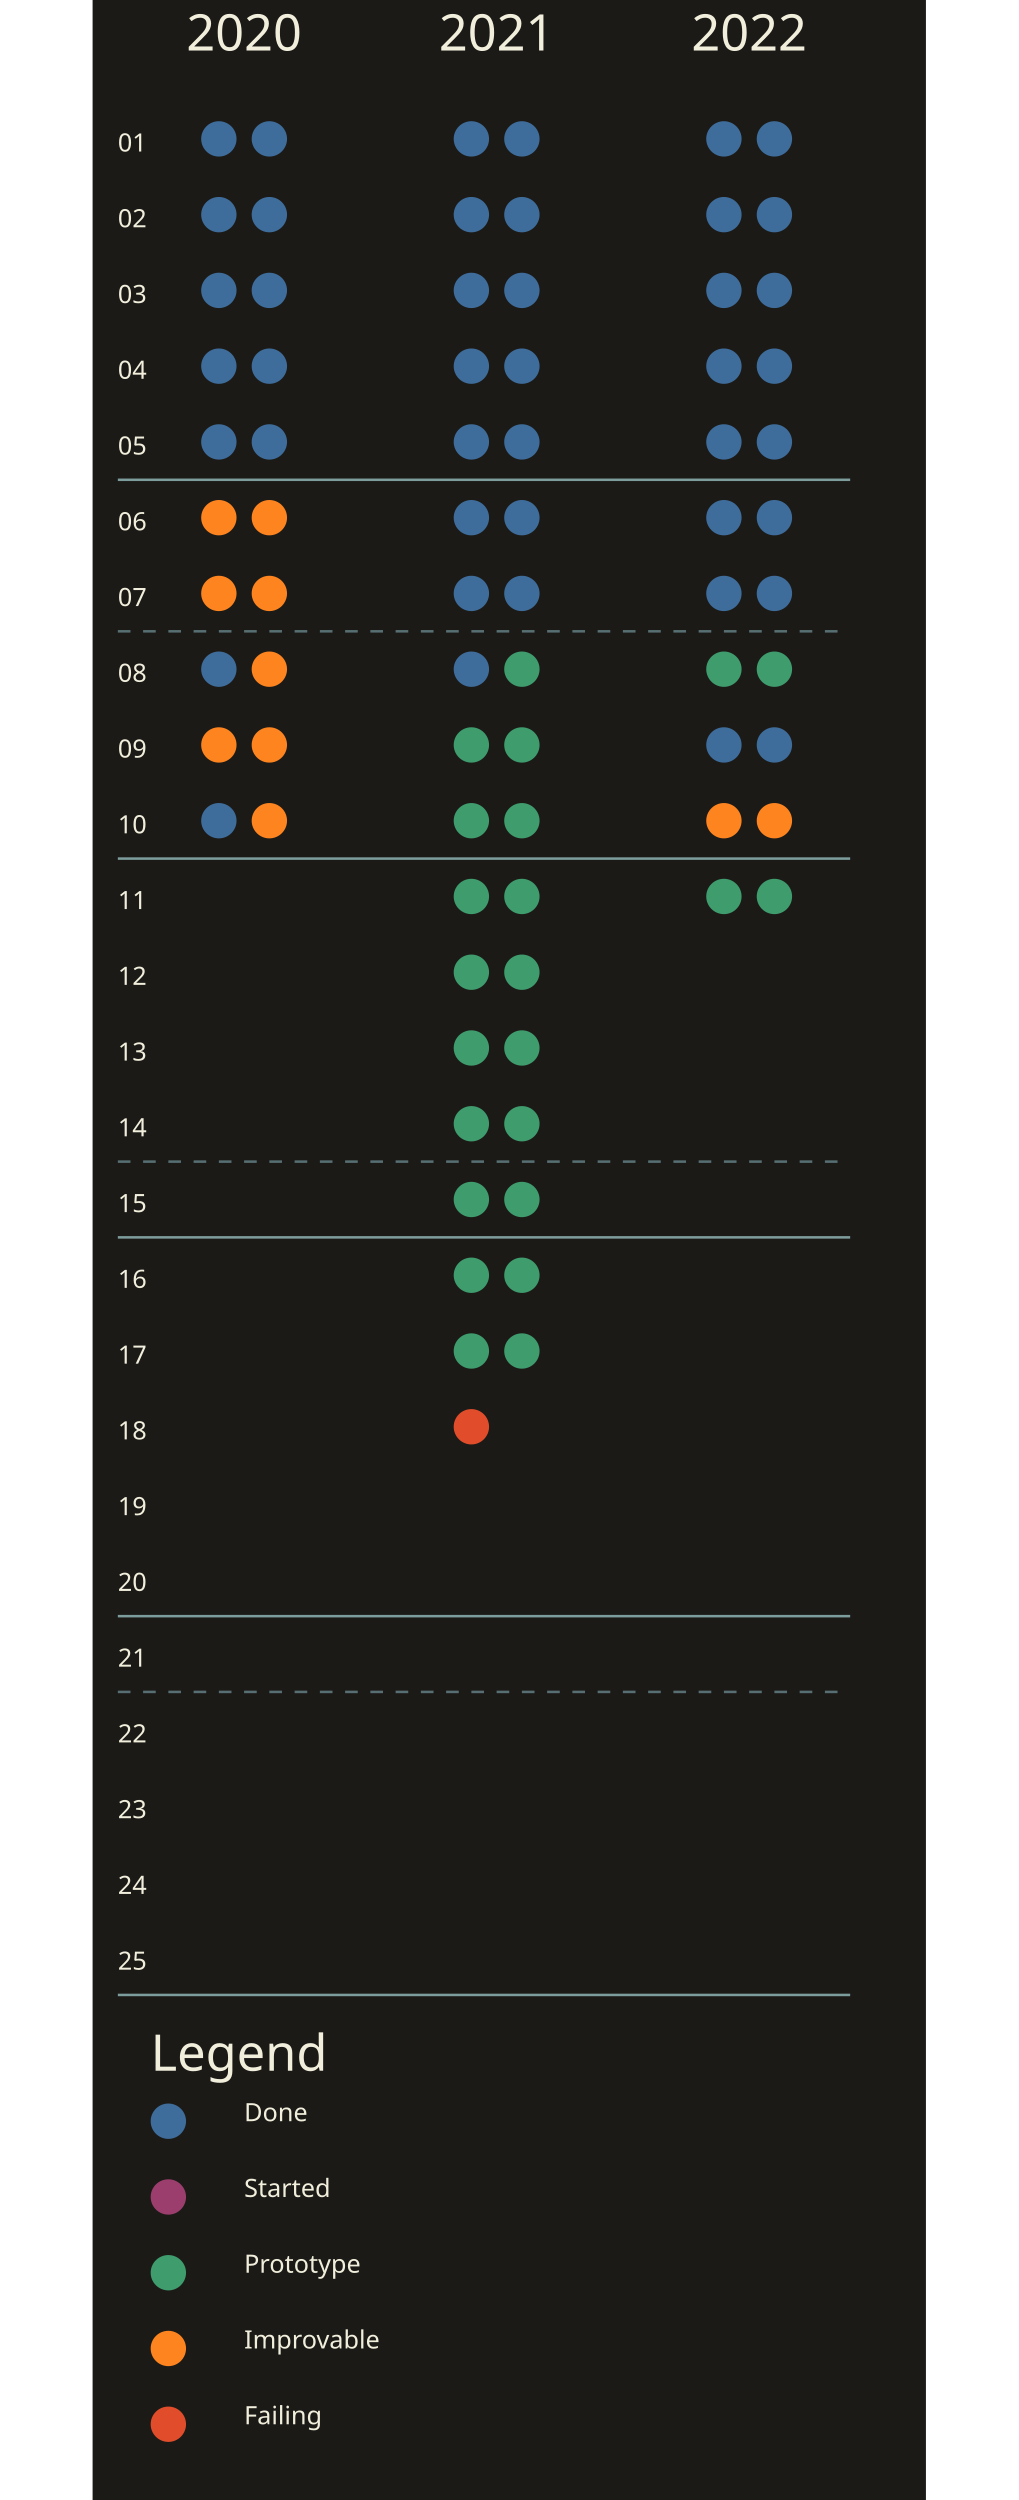
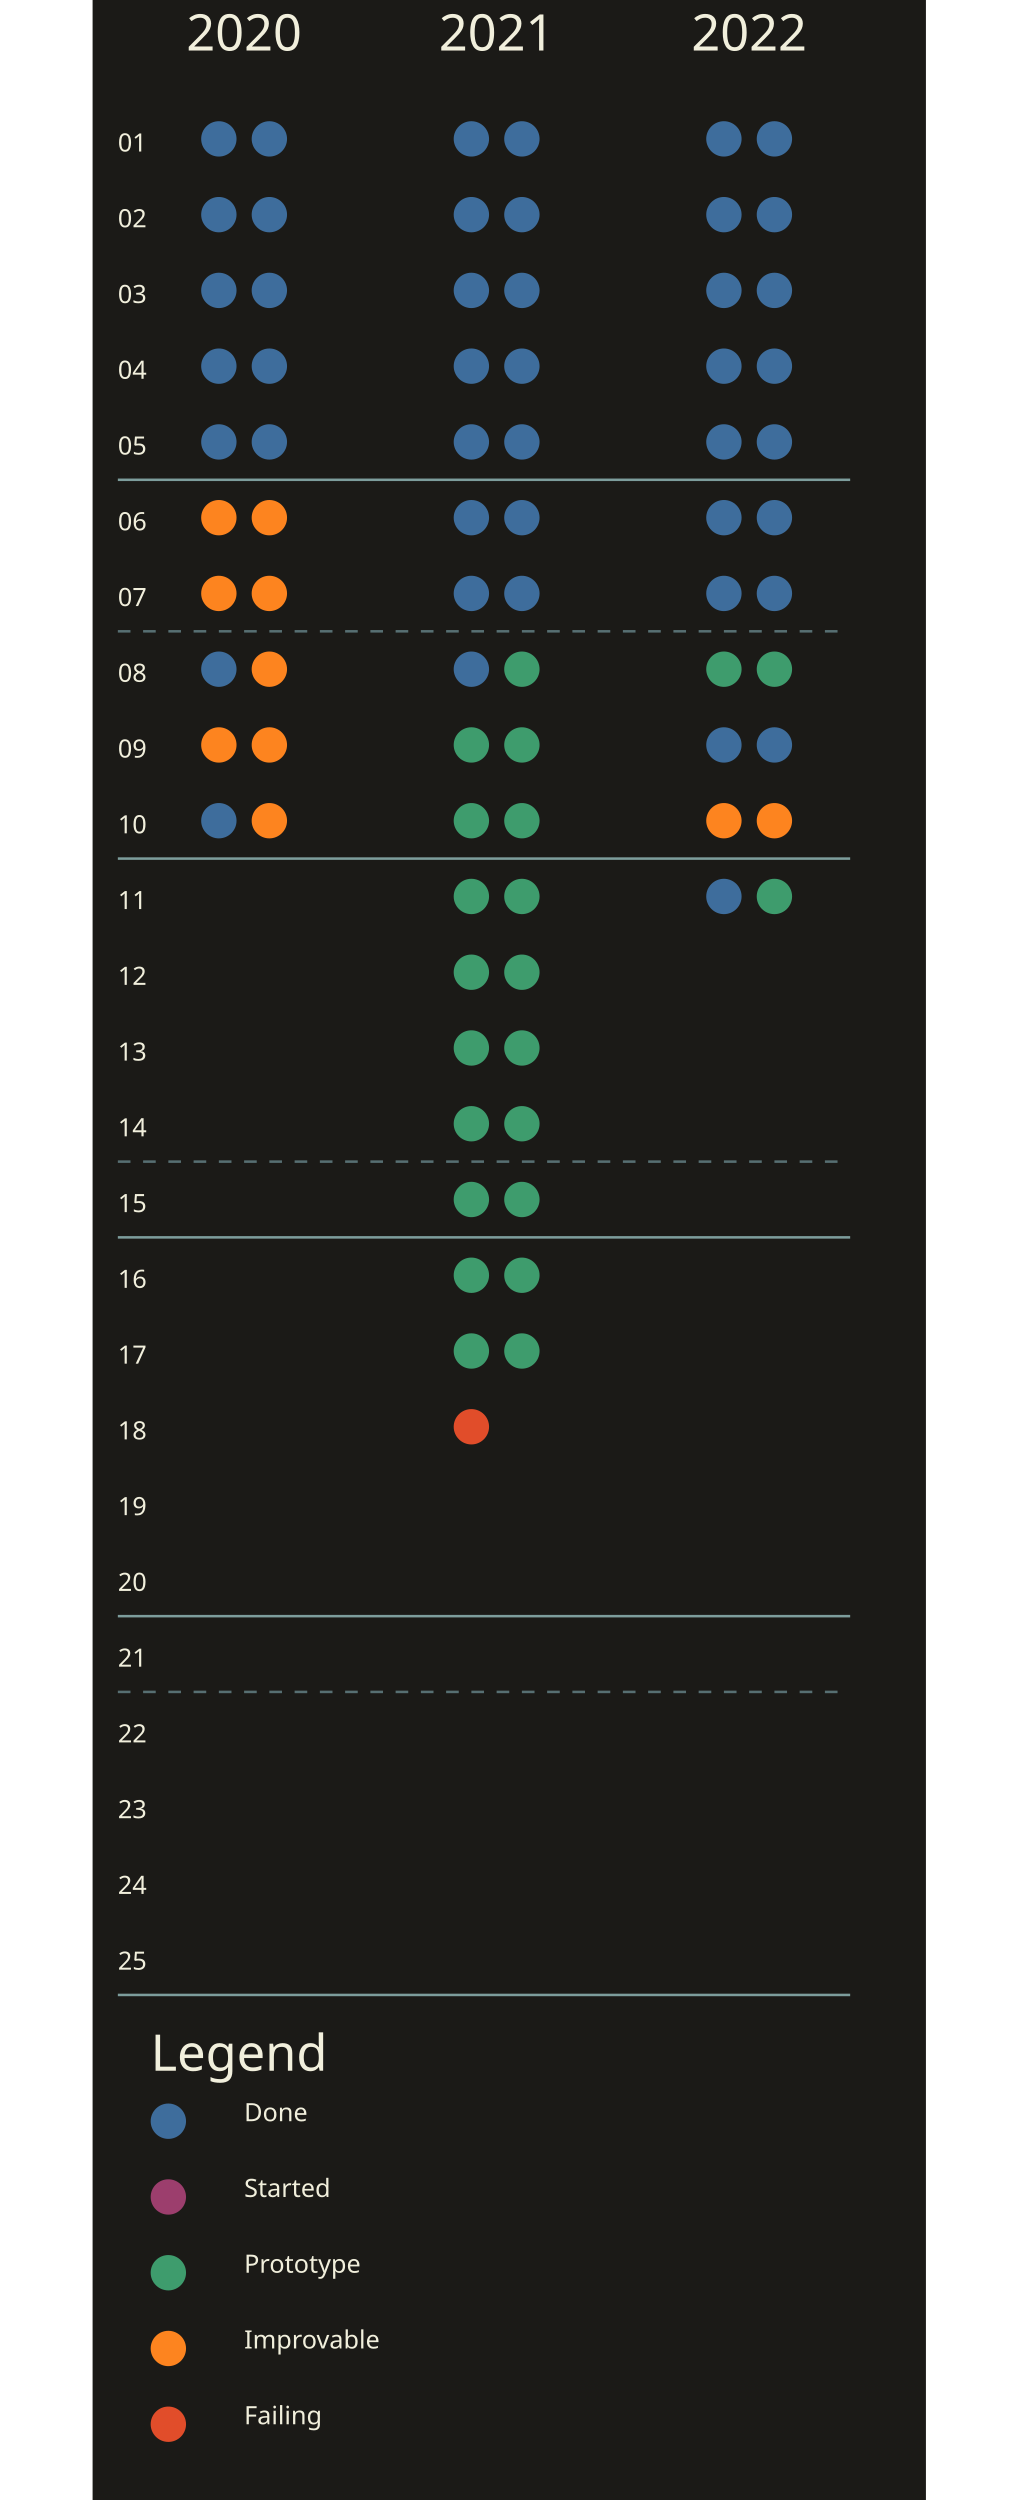
<svg xmlns="http://www.w3.org/2000/svg" height="810" style="font-family: 'Recursive', sans-serif;" viewBox="0 0 330 990" width="330">
  <defs>
    <style>
@font-face {
    font-family: 'Recursive';
    src: url('https://fonts.googleapis.com/css2?family=Recursive:wght,CASL@500,1&amp;display=swap');
  }
</style>
  </defs>
  <rect fill="#1b1a17" height="100%" width="100%" />
  <text fill="#F1EFDC" font-size="20" text-anchor="middle" x="60" y="20">
2020
</text>
  <circle cx="50" cy="55" fill="#3e6d9c" r="7" />
  <circle cx="70" cy="55" fill="#3e6d9c" r="7" />
  <circle cx="50" cy="85" fill="#3e6d9c" r="7" />
  <circle cx="70" cy="85" fill="#3e6d9c" r="7" />
  <circle cx="50" cy="115" fill="#3e6d9c" r="7" />
  <circle cx="70" cy="115" fill="#3e6d9c" r="7" />
  <circle cx="50" cy="145" fill="#3e6d9c" r="7" />
  <circle cx="70" cy="145" fill="#3e6d9c" r="7" />
  <circle cx="50" cy="175" fill="#3e6d9c" r="7" />
  <circle cx="70" cy="175" fill="#3e6d9c" r="7" />
  <circle cx="50" cy="205" fill="#fd841f" r="7" />
  <circle cx="70" cy="205" fill="#fd841f" r="7" />
  <circle cx="50" cy="235" fill="#fd841f" r="7" />
  <circle cx="70" cy="235" fill="#fd841f" r="7" />
  <circle cx="50" cy="265" fill="#3e6d9c" r="7" />
  <circle cx="70" cy="265" fill="#fd841f" r="7" />
  <circle cx="50" cy="295" fill="#fd841f" r="7" />
  <circle cx="70" cy="295" fill="#fd841f" r="7" />
  <circle cx="50" cy="325" fill="#3e6d9c" r="7" />
  <circle cx="70" cy="325" fill="#fd841f" r="7" />
  <text fill="#F1EFDC" font-size="20" text-anchor="middle" x="160" y="20">
2021
</text>
  <circle cx="150" cy="55" fill="#3e6d9c" r="7" />
  <circle cx="170" cy="55" fill="#3e6d9c" r="7" />
  <circle cx="150" cy="85" fill="#3e6d9c" r="7" />
  <circle cx="170" cy="85" fill="#3e6d9c" r="7" />
  <circle cx="150" cy="115" fill="#3e6d9c" r="7" />
  <circle cx="170" cy="115" fill="#3e6d9c" r="7" />
  <circle cx="150" cy="145" fill="#3e6d9c" r="7" />
  <circle cx="170" cy="145" fill="#3e6d9c" r="7" />
  <circle cx="150" cy="175" fill="#3e6d9c" r="7" />
  <circle cx="170" cy="175" fill="#3e6d9c" r="7" />
  <circle cx="150" cy="205" fill="#3e6d9c" r="7" />
  <circle cx="170" cy="205" fill="#3e6d9c" r="7" />
  <circle cx="150" cy="235" fill="#3e6d9c" r="7" />
  <circle cx="170" cy="235" fill="#3e6d9c" r="7" />
  <circle cx="150" cy="265" fill="#3e6d9c" r="7" />
  <circle cx="170" cy="265" fill="#3e9c6d" r="7" />
  <circle cx="150" cy="295" fill="#3e9c6d" r="7" />
  <circle cx="170" cy="295" fill="#3e9c6d" r="7" />
  <circle cx="150" cy="325" fill="#3e9c6d" r="7" />
  <circle cx="170" cy="325" fill="#3e9c6d" r="7" />
  <circle cx="150" cy="355" fill="#3e9c6d" r="7" />
  <circle cx="170" cy="355" fill="#3e9c6d" r="7" />
  <circle cx="150" cy="385" fill="#3e9c6d" r="7" />
  <circle cx="170" cy="385" fill="#3e9c6d" r="7" />
  <circle cx="150" cy="415" fill="#3e9c6d" r="7" />
  <circle cx="170" cy="415" fill="#3e9c6d" r="7" />
  <circle cx="150" cy="445" fill="#3e9c6d" r="7" />
  <circle cx="170" cy="445" fill="#3e9c6d" r="7" />
  <circle cx="150" cy="475" fill="#3e9c6d" r="7" />
  <circle cx="170" cy="475" fill="#3e9c6d" r="7" />
  <circle cx="150" cy="505" fill="#3e9c6d" r="7" />
  <circle cx="170" cy="505" fill="#3e9c6d" r="7" />
  <circle cx="150" cy="535" fill="#3e9c6d" r="7" />
  <circle cx="170" cy="535" fill="#3e9c6d" r="7" />
  <circle cx="150" cy="565" fill="#e14d2a" r="7" />
  <text fill="#F1EFDC" font-size="20" text-anchor="middle" x="260" y="20">
2022
</text>
  <circle cx="250" cy="55" fill="#3e6d9c" r="7" />
  <circle cx="270" cy="55" fill="#3e6d9c" r="7" />
  <circle cx="250" cy="85" fill="#3e6d9c" r="7" />
  <circle cx="270" cy="85" fill="#3e6d9c" r="7" />
  <circle cx="250" cy="115" fill="#3e6d9c" r="7" />
  <circle cx="270" cy="115" fill="#3e6d9c" r="7" />
  <circle cx="250" cy="145" fill="#3e6d9c" r="7" />
  <circle cx="270" cy="145" fill="#3e6d9c" r="7" />
  <circle cx="250" cy="175" fill="#3e6d9c" r="7" />
  <circle cx="270" cy="175" fill="#3e6d9c" r="7" />
  <circle cx="250" cy="205" fill="#3e6d9c" r="7" />
  <circle cx="270" cy="205" fill="#3e6d9c" r="7" />
  <circle cx="250" cy="235" fill="#3e6d9c" r="7" />
  <circle cx="270" cy="235" fill="#3e6d9c" r="7" />
  <circle cx="250" cy="265" fill="#3e9c6d" r="7" />
  <circle cx="270" cy="265" fill="#3e9c6d" r="7" />
  <circle cx="250" cy="295" fill="#3e6d9c" r="7" />
  <circle cx="270" cy="295" fill="#3e6d9c" r="7" />
  <circle cx="250" cy="325" fill="#fd841f" r="7" />
  <circle cx="270" cy="325" fill="#fd841f" r="7" />
-   <circle cx="250" cy="355" fill="#3e9c6d" r="7" />
+   <circle cx="250" cy="355" fill="#3e6d9c" r="7" />
  <circle cx="270" cy="355" fill="#3e9c6d" r="7" />
  <text fill="#F1EFDC" font-size="10" x="10" y="60">
01
</text>
  <text fill="#F1EFDC" font-size="10" x="10" y="90">
02
</text>
  <text fill="#F1EFDC" font-size="10" x="10" y="120">
03
</text>
  <text fill="#F1EFDC" font-size="10" x="10" y="150">
04
</text>
  <text fill="#F1EFDC" font-size="10" x="10" y="180">
05
</text>
  <line stroke="#7D9D9C" x1="10" x2="300" y1="190" y2="190" />
  <text fill="#F1EFDC" font-size="10" x="10" y="210">
06
</text>
  <text fill="#F1EFDC" font-size="10" x="10" y="240">
07
</text>
  <line stroke="#576F72" stroke-dasharray="5,5" x1="10" x2="300" y1="250" y2="250" />
  <text fill="#F1EFDC" font-size="10" x="10" y="270">
08
</text>
  <text fill="#F1EFDC" font-size="10" x="10" y="300">
09
</text>
  <text fill="#F1EFDC" font-size="10" x="10" y="330">
10
</text>
  <line stroke="#7D9D9C" x1="10" x2="300" y1="340" y2="340" />
  <text fill="#F1EFDC" font-size="10" x="10" y="360">
11
</text>
  <text fill="#F1EFDC" font-size="10" x="10" y="390">
12
</text>
  <text fill="#F1EFDC" font-size="10" x="10" y="420">
13
</text>
  <text fill="#F1EFDC" font-size="10" x="10" y="450">
14
</text>
  <line stroke="#576F72" stroke-dasharray="5,5" x1="10" x2="300" y1="460" y2="460" />
  <text fill="#F1EFDC" font-size="10" x="10" y="480">
15
</text>
  <line stroke="#7D9D9C" x1="10" x2="300" y1="490" y2="490" />
  <text fill="#F1EFDC" font-size="10" x="10" y="510">
16
</text>
  <text fill="#F1EFDC" font-size="10" x="10" y="540">
17
</text>
  <text fill="#F1EFDC" font-size="10" x="10" y="570">
18
</text>
  <text fill="#F1EFDC" font-size="10" x="10" y="600">
19
</text>
  <text fill="#F1EFDC" font-size="10" x="10" y="630">
20
</text>
  <line stroke="#7D9D9C" x1="10" x2="300" y1="640" y2="640" />
  <text fill="#F1EFDC" font-size="10" x="10" y="660">
21
</text>
  <line stroke="#576F72" stroke-dasharray="5,5" x1="10" x2="300" y1="670" y2="670" />
  <text fill="#F1EFDC" font-size="10" x="10" y="690">
22
</text>
  <text fill="#F1EFDC" font-size="10" x="10" y="720">
23
</text>
  <text fill="#F1EFDC" font-size="10" x="10" y="750">
24
</text>
  <text fill="#F1EFDC" font-size="10" x="10" y="780">
25
</text>
  <line stroke="#7D9D9C" x1="10" x2="300" y1="790" y2="790" />
  <text fill="#F1EFDC" font-size="20" text-anchor="left" x="23" y="820">
Legend
</text>
  <circle cx="30" cy="840" fill="#3e6d9c" r="7" />
  <text fill="#F1EFDC" font-size="10" x="60" y="840">

Done

</text>
  <circle cx="30" cy="870" fill="#9c3e6d" r="7" />
  <text fill="#F1EFDC" font-size="10" x="60" y="870">

Started

</text>
  <circle cx="30" cy="900" fill="#3e9c6d" r="7" />
  <text fill="#F1EFDC" font-size="10" x="60" y="900">

Prototype

</text>
  <circle cx="30" cy="930" fill="#fd841f" r="7" />
  <text fill="#F1EFDC" font-size="10" x="60" y="930">

Improvable

</text>
  <circle cx="30" cy="960" fill="#e14d2a" r="7" />
  <text fill="#F1EFDC" font-size="10" x="60" y="960">

Failing

</text>
</svg>
